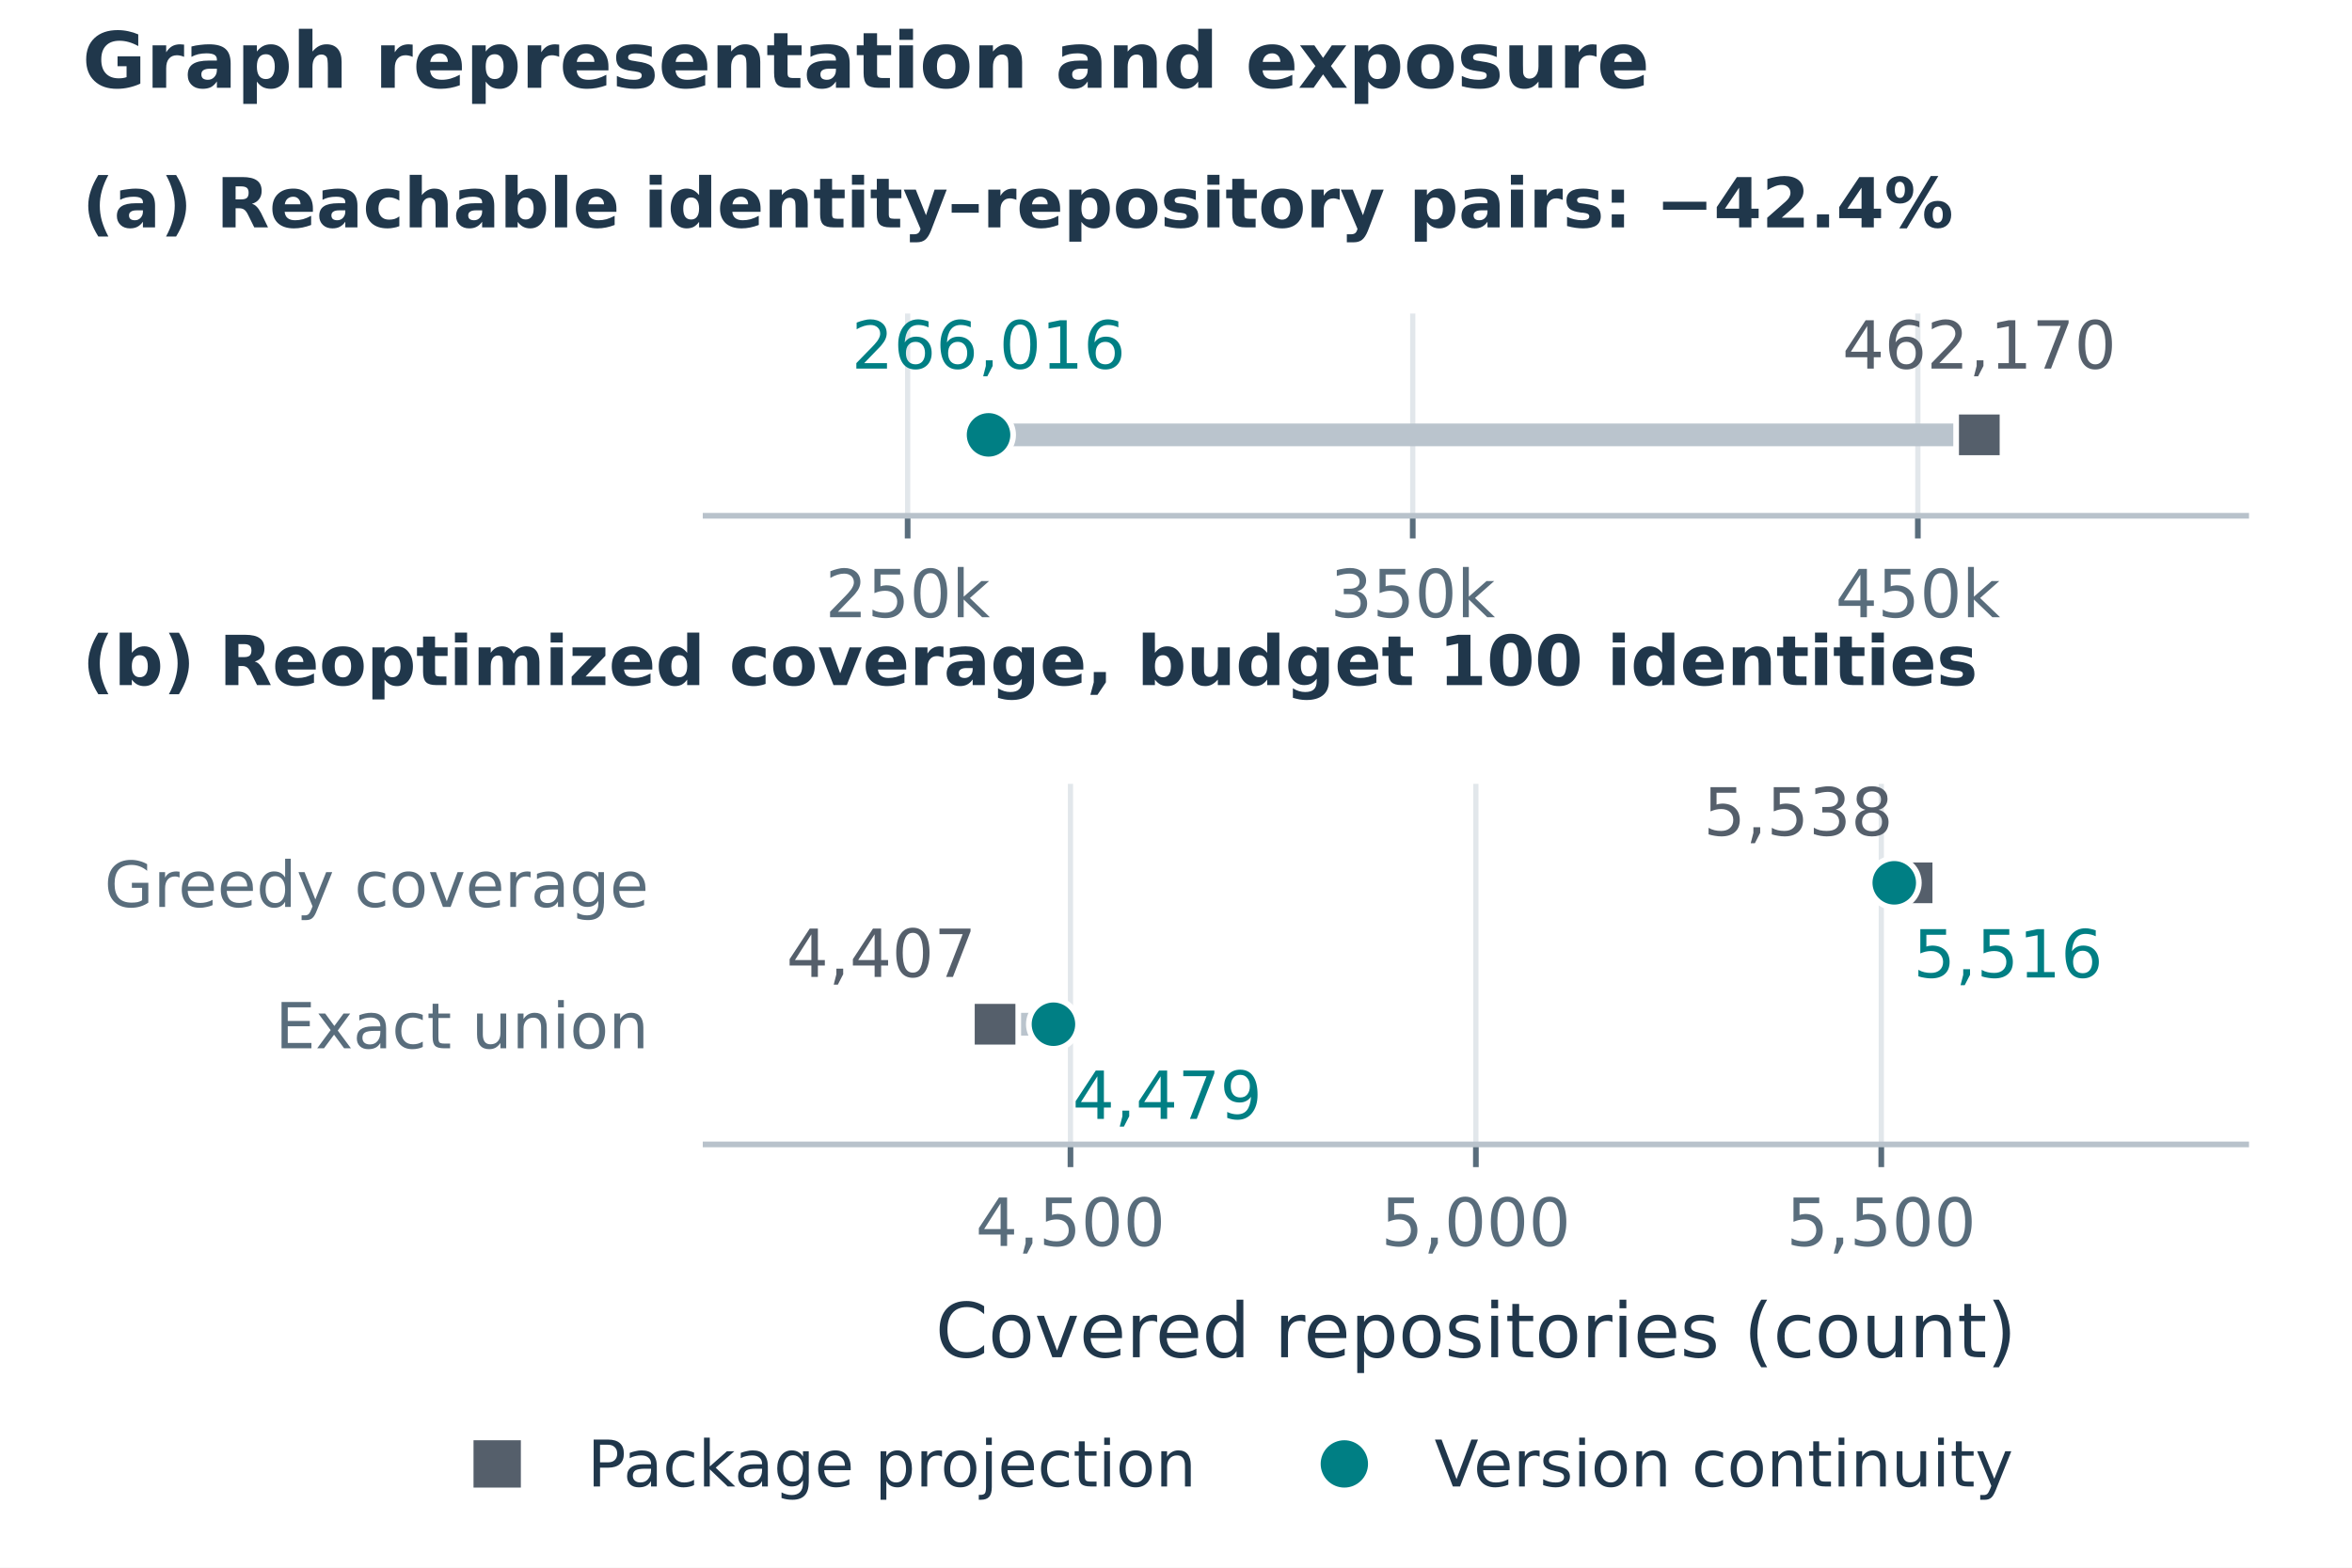
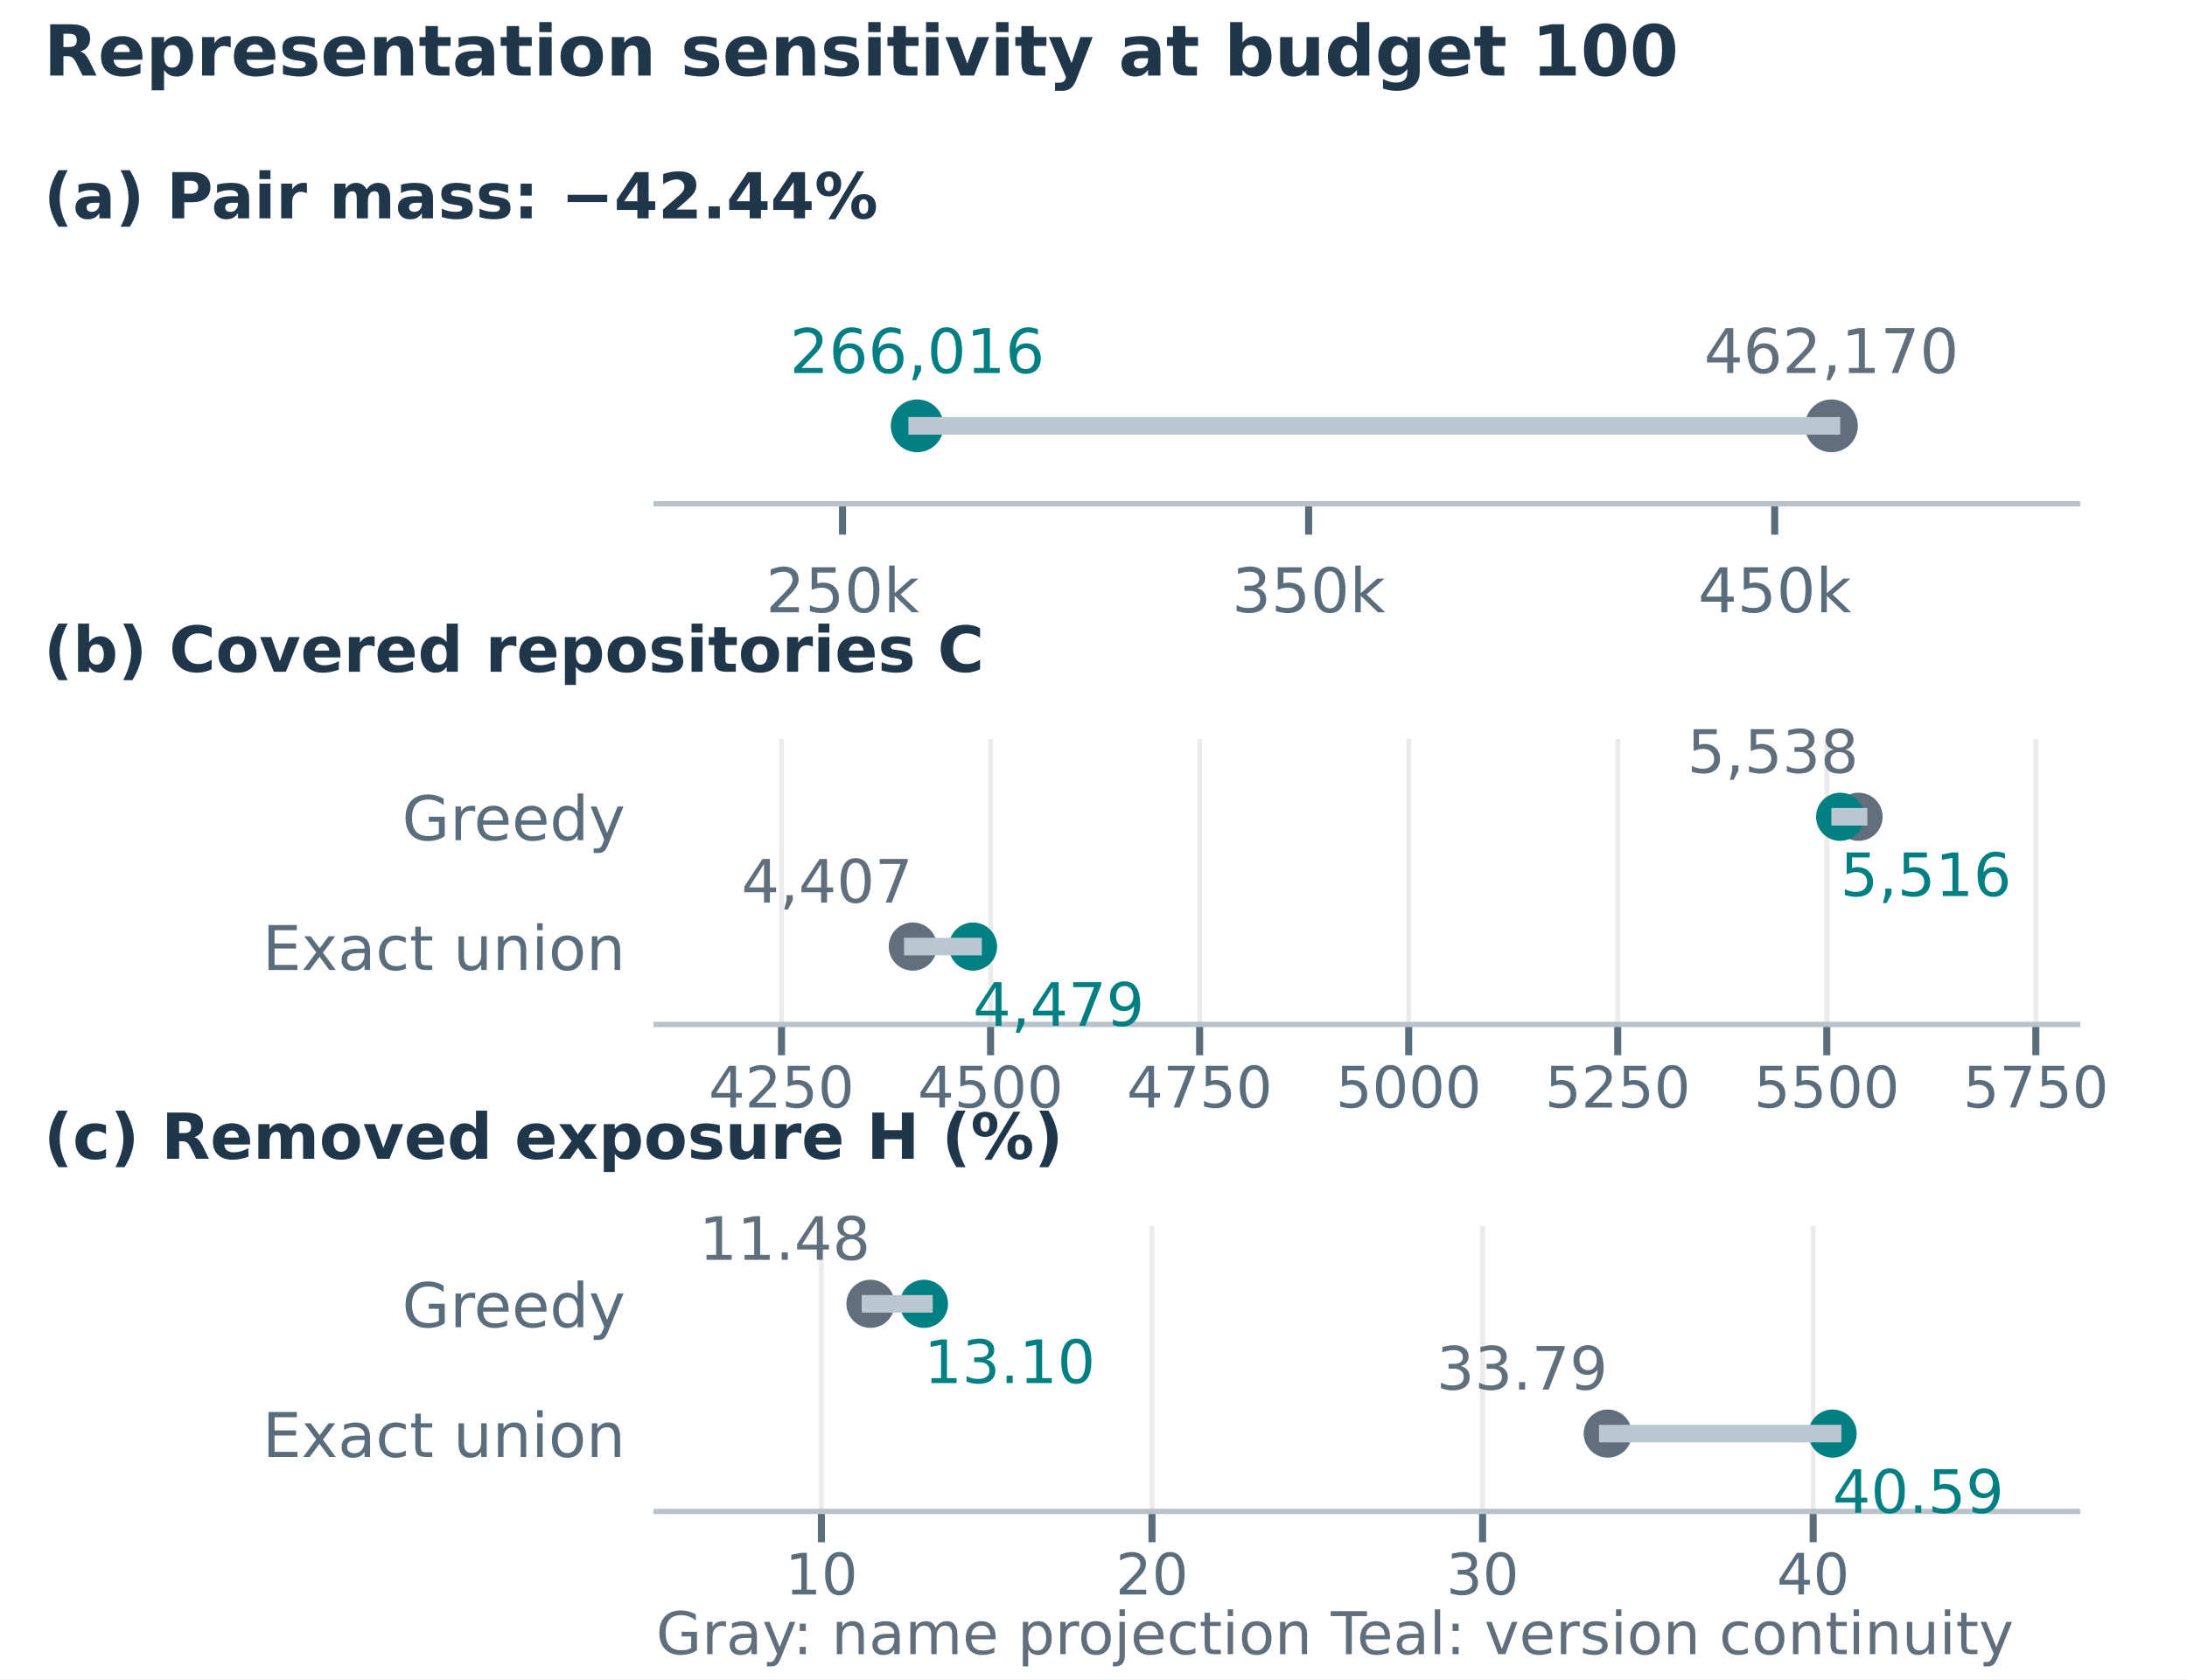
- <svg xmlns="http://www.w3.org/2000/svg" xmlns:xlink="http://www.w3.org/1999/xlink" width="248.4pt" height="165.6pt" viewBox="0 0 248.4 165.6" version="1.1">
+ <svg xmlns="http://www.w3.org/2000/svg" xmlns:xlink="http://www.w3.org/1999/xlink" width="248.4pt" height="190.8pt" viewBox="0 0 248.4 190.8" version="1.1">
  <defs>
    <style type="text/css">*{stroke-linejoin: round; stroke-linecap: butt}</style>
  </defs>
  <g id="figure_1">
    <g id="patch_1">
-       <path d="M 0 165.6  L 248.4 165.6  L 248.4 0  L 0 0  z " style="fill: #ffffff" />
+       <path d="M 0 190.8 L 248.4 190.8 L 248.4 0 L 0 0 z " style="fill: #ffffff" />
    </g>
    <g id="axes_1">
      <g id="patch_2">
-         <path d="M 74.52 54.482  L 237.222 54.482  L 237.222 33.12  L 74.52 33.12  z " style="fill: #ffffff" />
+         <path d="M 74.52 57.24 L 235.98 57.24 L 235.98 32.436 L 74.52 32.436 z " style="fill: #ffffff" />
      </g>
      <g id="matplotlib.axis_1">
        <g id="xtick_1">
          <g id="line2d_1">
-             <path d="M 95.858 54.482  L 95.858 33.12  " clip-path="url(#p1a61aa2ac9)" style="fill: none; stroke: #e2e7eb; stroke-width: 0.55; stroke-linecap: square" />
-           </g>
+             <defs>
+               <path id="m0b7fe95cc1" d="M 0 0 L 0 3.5 " style="stroke: #596d7c; stroke-width: 0.8" />
+             </defs>
+             <g>
+               <use xlink:href="#m0b7fe95cc1" x="95.695" y="57.24" style="fill: #596d7c; stroke: #596d7c; stroke-width: 0.8" />
+             </g>
+           </g>
+           <g id="text_1">
+             <text style="font-size: 7px; font-family: 'DejaVu Sans'; text-anchor: middle; fill: #596d7c" x="95.695" y="69.559" transform="rotate(-0 95.69508 69.55891)">250k</text>
+           </g>
+         </g>
+         <g id="xtick_2">
          <g id="line2d_2">
-             <defs>
-               <path id="m4e712ffb5f" d="M 0 0  L 0 2.4  " style="stroke: #596d7c; stroke-width: 0.6" />
-             </defs>
-             <g>
-               <use xlink:href="#m4e712ffb5f" x="95.858" y="54.482" style="fill: #596d7c; stroke: #596d7c; stroke-width: 0.6" />
-             </g>
-           </g>
-           <g id="text_1">
-             <text style="font-size: 7px; font-family: 'DejaVu Sans'; text-anchor: middle; fill: #596d7c" x="95.858" y="65.201" transform="rotate(-0 95.85797 65.20131)">250k</text>
-           </g>
-         </g>
-         <g id="xtick_2">
+             <g>
+               <use xlink:href="#m0b7fe95cc1" x="148.633" y="57.24" style="fill: #596d7c; stroke: #596d7c; stroke-width: 0.8" />
+             </g>
+           </g>
+           <g id="text_2">
+             <text style="font-size: 7px; font-family: 'DejaVu Sans'; text-anchor: middle; fill: #596d7c" x="148.633" y="69.559" transform="rotate(-0 148.6328 69.55891)">350k</text>
+           </g>
+         </g>
+         <g id="xtick_3">
          <g id="line2d_3">
-             <path d="M 149.203 54.482  L 149.203 33.12  " clip-path="url(#p1a61aa2ac9)" style="fill: none; stroke: #e2e7eb; stroke-width: 0.55; stroke-linecap: square" />
-           </g>
-           <g id="line2d_4">
-             <g>
-               <use xlink:href="#m4e712ffb5f" x="149.203" y="54.482" style="fill: #596d7c; stroke: #596d7c; stroke-width: 0.6" />
-             </g>
-           </g>
-           <g id="text_2">
-             <text style="font-size: 7px; font-family: 'DejaVu Sans'; text-anchor: middle; fill: #596d7c" x="149.203" y="65.201" transform="rotate(-0 149.2029 65.20131)">350k</text>
-           </g>
-         </g>
-         <g id="xtick_3">
-           <g id="line2d_5">
-             <path d="M 202.548 54.482  L 202.548 33.12  " clip-path="url(#p1a61aa2ac9)" style="fill: none; stroke: #e2e7eb; stroke-width: 0.55; stroke-linecap: square" />
-           </g>
-           <g id="line2d_6">
-             <g>
-               <use xlink:href="#m4e712ffb5f" x="202.548" y="54.482" style="fill: #596d7c; stroke: #596d7c; stroke-width: 0.6" />
+             <g>
+               <use xlink:href="#m0b7fe95cc1" x="201.57" y="57.24" style="fill: #596d7c; stroke: #596d7c; stroke-width: 0.8" />
            </g>
          </g>
          <g id="text_3">
-             <text style="font-size: 7px; font-family: 'DejaVu Sans'; text-anchor: middle; fill: #596d7c" x="202.548" y="65.201" transform="rotate(-0 202.5478 65.20131)">450k</text>
+             <text style="font-size: 7px; font-family: 'DejaVu Sans'; text-anchor: middle; fill: #596d7c" x="201.57" y="69.559" transform="rotate(-0 201.5705 69.55891)">450k</text>
          </g>
        </g>
      </g>
      <g id="matplotlib.axis_2" />
-       <g id="line2d_7">
-         <path d="M 104.402 45.937  L 209.04 45.937  " clip-path="url(#p1a61aa2ac9)" style="fill: none; stroke: #bac4cd; stroke-width: 2.4; stroke-linecap: round" />
+       <g id="PathCollection_1">
+         <defs>
+           <path id="C0_0_9e05d31d28" d="M 0 2.5 C 0.663 2.5 1.299 2.237 1.768 1.768 C 2.237 1.299 2.5 0.663 2.5 -0 C 2.5 -0.663 2.237 -1.299 1.768 -1.768 C 1.299 -2.237 0.663 -2.5 0 -2.5 C -0.663 -2.5 -1.299 -2.237 -1.768 -1.768 C -2.237 -1.299 -2.5 -0.663 -2.5 0 C -2.5 0.663 -2.237 1.299 -1.768 1.768 C -1.299 2.237 -0.663 2.5 0 2.5 z " />
+         </defs>
+         <g clip-path="url(#pfefccd5b7f)">
+           <use xlink:href="#C0_0_9e05d31d28" x="208.013" y="48.381" style="fill: #606f7b; stroke: #606f7b" />
+         </g>
+         <g clip-path="url(#pfefccd5b7f)">
+           <use xlink:href="#C0_0_9e05d31d28" x="104.174" y="48.381" style="fill: #007f83; stroke: #007f83" />
+         </g>
+       </g>
+       <g id="line2d_4">
+         <path d="M 104.174 48.381 L 208.013 48.381 " clip-path="url(#pfefccd5b7f)" style="fill: none; stroke: #b9c7d0; stroke-width: 2; stroke-linecap: square" />
      </g>
      <g id="patch_3">
-         <path d="M 74.52 54.482  L 237.222 54.482  " style="fill: none; stroke: #b8c2cb; stroke-width: 0.6; stroke-linejoin: miter; stroke-linecap: square" />
-       </g>
-       <g id="PathCollection_1">
-         <defs>
-           <path id="me1b51d67a0" d="M -2.449 2.449  L 2.449 2.449  L 2.449 -2.449  L -2.449 -2.449  z " style="stroke: #ffffff; stroke-width: 0.6" />
-         </defs>
-         <g clip-path="url(#p1a61aa2ac9)">
-           <use xlink:href="#me1b51d67a0" x="209.04" y="45.937" style="fill: #555f6b; stroke: #ffffff; stroke-width: 0.6" />
-         </g>
-       </g>
-       <g id="PathCollection_2">
-         <defs>
-           <path id="m21f92a6d06" d="M 0 2.598  C 0.689 2.598 1.35 2.324 1.837 1.837  C 2.324 1.35 2.598 0.689 2.598 0  C 2.598 -0.689 2.324 -1.35 1.837 -1.837  C 1.35 -2.324 0.689 -2.598 0 -2.598  C -0.689 -2.598 -1.35 -2.324 -1.837 -1.837  C -2.324 -1.35 -2.598 -0.689 -2.598 0  C -2.598 0.689 -2.324 1.35 -1.837 1.837  C -1.35 2.324 -0.689 2.598 0 2.598  z " style="stroke: #ffffff; stroke-width: 0.6" />
-         </defs>
-         <g clip-path="url(#p1a61aa2ac9)">
-           <use xlink:href="#m21f92a6d06" x="104.402" y="45.937" style="fill: #007f84; stroke: #ffffff; stroke-width: 0.6" />
-         </g>
+         <path d="M 74.52 57.24 L 235.98 57.24 " style="fill: none; stroke: #b8c2cb; stroke-width: 0.6; stroke-linejoin: miter; stroke-linecap: square" />
      </g>
      <g id="text_4">
-         <text style="font-size: 7px; font-family: 'DejaVu Sans'; text-anchor: middle; fill: #555f6b" x="209.04" y="38.937" transform="rotate(-0 209.0399 38.93744)">462,170</text>
+         <text style="font-size: 7px; font-family: 'DejaVu Sans'; text-anchor: middle; fill: #606f7b" x="208.013" y="42.381" transform="rotate(-0 208.013 42.38143)">462,170</text>
      </g>
      <g id="text_5">
-         <text style="font-size: 7px; font-family: 'DejaVu Sans'; text-anchor: middle; fill: #007f84" x="104.402" y="38.937" transform="rotate(-0 104.4017 38.93744)">266,016</text>
+         <text style="font-size: 7px; font-family: 'DejaVu Sans'; text-anchor: middle; fill: #007f83" x="104.174" y="42.381" transform="rotate(-0 104.1736 42.38143)">266,016</text>
      </g>
    </g>
    <g id="axes_2">
      <g id="patch_4">
-         <path d="M 74.52 120.888  L 237.222 120.888  L 237.222 82.8  L 74.52 82.8  z " style="fill: #ffffff" />
+         <path d="M 74.52 116.388 L 235.98 116.388 L 235.98 83.952 L 74.52 83.952 z " style="fill: #ffffff" />
      </g>
      <g id="matplotlib.axis_3">
        <g id="xtick_4">
+           <g id="line2d_5">
+             <path d="M 88.766 116.388 L 88.766 83.952 " clip-path="url(#p647e1ef288)" style="fill: none; stroke: #ebebeb; stroke-width: 0.55; stroke-linecap: square" />
+           </g>
+           <g id="line2d_6">
+             <g>
+               <use xlink:href="#m0b7fe95cc1" x="88.766" y="116.388" style="fill: #596d7c; stroke: #596d7c; stroke-width: 0.8" />
+             </g>
+           </g>
+           <g id="text_6">
+             <text style="font-size: 6.5px; font-family: 'DejaVu Sans'; text-anchor: middle; fill: #596d7c" x="88.766" y="125.826" transform="rotate(-0 88.76647 125.8265)">4250</text>
+           </g>
+         </g>
+         <g id="xtick_5">
+           <g id="line2d_7">
+             <path d="M 112.511 116.388 L 112.511 83.952 " clip-path="url(#p647e1ef288)" style="fill: none; stroke: #ebebeb; stroke-width: 0.55; stroke-linecap: square" />
+           </g>
          <g id="line2d_8">
-             <path d="M 113.055 120.888  L 113.055 82.8  " clip-path="url(#p7c0d73aef6)" style="fill: none; stroke: #e2e7eb; stroke-width: 0.55; stroke-linecap: square" />
-           </g>
+             <g>
+               <use xlink:href="#m0b7fe95cc1" x="112.511" y="116.388" style="fill: #596d7c; stroke: #596d7c; stroke-width: 0.8" />
+             </g>
+           </g>
+           <g id="text_7">
+             <text style="font-size: 6.5px; font-family: 'DejaVu Sans'; text-anchor: middle; fill: #596d7c" x="112.511" y="125.826" transform="rotate(-0 112.5106 125.8265)">4500</text>
+           </g>
+         </g>
+         <g id="xtick_6">
          <g id="line2d_9">
-             <g>
-               <use xlink:href="#m4e712ffb5f" x="113.055" y="120.888" style="fill: #596d7c; stroke: #596d7c; stroke-width: 0.6" />
-             </g>
-           </g>
-           <g id="text_6">
-             <text style="font-size: 7px; font-family: 'DejaVu Sans'; text-anchor: middle; fill: #596d7c" x="113.055" y="131.606" transform="rotate(-0 113.0547 131.6064)">4,500</text>
-           </g>
-         </g>
-         <g id="xtick_5">
+             <path d="M 136.255 116.388 L 136.255 83.952 " clip-path="url(#p647e1ef288)" style="fill: none; stroke: #ebebeb; stroke-width: 0.55; stroke-linecap: square" />
+           </g>
          <g id="line2d_10">
-             <path d="M 155.871 120.888  L 155.871 82.8  " clip-path="url(#p7c0d73aef6)" style="fill: none; stroke: #e2e7eb; stroke-width: 0.55; stroke-linecap: square" />
-           </g>
+             <g>
+               <use xlink:href="#m0b7fe95cc1" x="136.255" y="116.388" style="fill: #596d7c; stroke: #596d7c; stroke-width: 0.8" />
+             </g>
+           </g>
+           <g id="text_8">
+             <text style="font-size: 6.5px; font-family: 'DejaVu Sans'; text-anchor: middle; fill: #596d7c" x="136.255" y="125.826" transform="rotate(-0 136.2547 125.8265)">4750</text>
+           </g>
+         </g>
+         <g id="xtick_7">
          <g id="line2d_11">
-             <g>
-               <use xlink:href="#m4e712ffb5f" x="155.871" y="120.888" style="fill: #596d7c; stroke: #596d7c; stroke-width: 0.6" />
-             </g>
-           </g>
-           <g id="text_7">
-             <text style="font-size: 7px; font-family: 'DejaVu Sans'; text-anchor: middle; fill: #596d7c" x="155.871" y="131.606" transform="rotate(-0 155.871 131.6064)">5,000</text>
-           </g>
-         </g>
-         <g id="xtick_6">
+             <path d="M 159.999 116.388 L 159.999 83.952 " clip-path="url(#p647e1ef288)" style="fill: none; stroke: #ebebeb; stroke-width: 0.55; stroke-linecap: square" />
+           </g>
          <g id="line2d_12">
-             <path d="M 198.687 120.888  L 198.687 82.8  " clip-path="url(#p7c0d73aef6)" style="fill: none; stroke: #e2e7eb; stroke-width: 0.55; stroke-linecap: square" />
-           </g>
+             <g>
+               <use xlink:href="#m0b7fe95cc1" x="159.999" y="116.388" style="fill: #596d7c; stroke: #596d7c; stroke-width: 0.8" />
+             </g>
+           </g>
+           <g id="text_9">
+             <text style="font-size: 6.5px; font-family: 'DejaVu Sans'; text-anchor: middle; fill: #596d7c" x="159.999" y="125.826" transform="rotate(-0 159.9988 125.8265)">5000</text>
+           </g>
+         </g>
+         <g id="xtick_8">
          <g id="line2d_13">
-             <g>
-               <use xlink:href="#m4e712ffb5f" x="198.687" y="120.888" style="fill: #596d7c; stroke: #596d7c; stroke-width: 0.6" />
-             </g>
-           </g>
-           <g id="text_8">
-             <text style="font-size: 7px; font-family: 'DejaVu Sans'; text-anchor: middle; fill: #596d7c" x="198.687" y="131.606" transform="rotate(-0 198.6873 131.6064)">5,500</text>
-           </g>
-         </g>
-         <g id="text_9">
-           <text style="font-size: 8px; font-family: 'DejaVu Sans'; text-anchor: middle; fill: #20374b" x="155.871" y="143.367" transform="rotate(-0 155.871 143.3667)">Covered repositories (count)</text>
+             <path d="M 183.743 116.388 L 183.743 83.952 " clip-path="url(#p647e1ef288)" style="fill: none; stroke: #ebebeb; stroke-width: 0.55; stroke-linecap: square" />
+           </g>
+           <g id="line2d_14">
+             <g>
+               <use xlink:href="#m0b7fe95cc1" x="183.743" y="116.388" style="fill: #596d7c; stroke: #596d7c; stroke-width: 0.8" />
+             </g>
+           </g>
+           <g id="text_10">
+             <text style="font-size: 6.5px; font-family: 'DejaVu Sans'; text-anchor: middle; fill: #596d7c" x="183.743" y="125.826" transform="rotate(-0 183.7429 125.8265)">5250</text>
+           </g>
+         </g>
+         <g id="xtick_9">
+           <g id="line2d_15">
+             <path d="M 207.487 116.388 L 207.487 83.952 " clip-path="url(#p647e1ef288)" style="fill: none; stroke: #ebebeb; stroke-width: 0.55; stroke-linecap: square" />
+           </g>
+           <g id="line2d_16">
+             <g>
+               <use xlink:href="#m0b7fe95cc1" x="207.487" y="116.388" style="fill: #596d7c; stroke: #596d7c; stroke-width: 0.8" />
+             </g>
+           </g>
+           <g id="text_11">
+             <text style="font-size: 6.5px; font-family: 'DejaVu Sans'; text-anchor: middle; fill: #596d7c" x="207.487" y="125.826" transform="rotate(-0 207.4871 125.8265)">5500</text>
+           </g>
+         </g>
+         <g id="xtick_10">
+           <g id="line2d_17">
+             <path d="M 231.231 116.388 L 231.231 83.952 " clip-path="url(#p647e1ef288)" style="fill: none; stroke: #ebebeb; stroke-width: 0.55; stroke-linecap: square" />
+           </g>
+           <g id="line2d_18">
+             <g>
+               <use xlink:href="#m0b7fe95cc1" x="231.231" y="116.388" style="fill: #596d7c; stroke: #596d7c; stroke-width: 0.8" />
+             </g>
+           </g>
+           <g id="text_12">
+             <text style="font-size: 6.5px; font-family: 'DejaVu Sans'; text-anchor: middle; fill: #596d7c" x="231.231" y="125.826" transform="rotate(-0 231.2312 125.8265)">5750</text>
+           </g>
        </g>
      </g>
      <g id="matplotlib.axis_4">
        <g id="ytick_1">
-           <g id="line2d_14" />
-           <g id="text_10">
-             <text style="font-size: 6.7px; font-family: 'DejaVu Sans'; text-anchor: end; fill: #596d7c" x="68.52" y="110.737" transform="rotate(-0 68.52 110.7375)">Exact union</text>
+           <g id="line2d_19" />
+           <g id="text_13">
+             <text style="font-size: 7px; font-family: 'DejaVu Sans'; text-anchor: end; fill: #596d7c" x="71.02" y="110.201" transform="rotate(-0 71.02 110.2013)">Exact union</text>
          </g>
        </g>
        <g id="ytick_2">
-           <g id="line2d_15" />
-           <g id="text_11">
-             <text style="font-size: 6.7px; font-family: 'DejaVu Sans'; text-anchor: end; fill: #596d7c" x="68.52" y="95.801" transform="rotate(-0 68.52 95.80101)">Greedy coverage</text>
-           </g>
-         </g>
-       </g>
-       <g id="line2d_16">
-         <path d="M 105.091 108.192  L 111.256 108.192  " clip-path="url(#p7c0d73aef6)" style="fill: none; stroke: #bac4cd; stroke-width: 2.4; stroke-linecap: round" />
-       </g>
-       <g id="line2d_17">
-         <path d="M 201.941 93.256  L 200.057 93.256  " clip-path="url(#p7c0d73aef6)" style="fill: none; stroke: #bac4cd; stroke-width: 2.4; stroke-linecap: round" />
+           <g id="line2d_20" />
+           <g id="text_14">
+             <text style="font-size: 7px; font-family: 'DejaVu Sans'; text-anchor: end; fill: #596d7c" x="71.02" y="95.458" transform="rotate(-0 71.02 95.45763)">Greedy</text>
+           </g>
+         </g>
+       </g>
+       <g id="PathCollection_2">
+         <defs>
+           <path id="C1_0_1243ff46e1" d="M 0 2.236 C 0.593 2.236 1.162 2 1.581 1.581 C 2 1.162 2.236 0.593 2.236 -0 C 2.236 -0.593 2 -1.162 1.581 -1.581 C 1.162 -2 0.593 -2.236 0 -2.236 C -0.593 -2.236 -1.162 -2 -1.581 -1.581 C -2 -1.162 -2.236 -0.593 -2.236 0 C -2.236 0.593 -2 1.162 -1.581 1.581 C -1.162 2 -0.593 2.236 0 2.236 z " />
+         </defs>
+         <g clip-path="url(#p647e1ef288)">
+           <use xlink:href="#C1_0_1243ff46e1" x="103.678" y="107.542" style="fill: #606f7b; stroke: #606f7b" />
+         </g>
+         <g clip-path="url(#p647e1ef288)">
+           <use xlink:href="#C1_0_1243ff46e1" x="110.516" y="107.542" style="fill: #007f83; stroke: #007f83" />
+         </g>
+       </g>
+       <g id="PathCollection_3">
+         <defs>
+           <path id="C2_0_1243ff46e1" d="M 0 2.236 C 0.593 2.236 1.162 2 1.581 1.581 C 2 1.162 2.236 0.593 2.236 -0 C 2.236 -0.593 2 -1.162 1.581 -1.581 C 1.162 -2 0.593 -2.236 0 -2.236 C -0.593 -2.236 -1.162 -2 -1.581 -1.581 C -2 -1.162 -2.236 -0.593 -2.236 0 C -2.236 0.593 -2 1.162 -1.581 1.581 C -1.162 2 -0.593 2.236 0 2.236 z " />
+         </defs>
+         <g clip-path="url(#p647e1ef288)">
+           <use xlink:href="#C2_0_1243ff46e1" x="211.096" y="92.798" style="fill: #606f7b; stroke: #606f7b" />
+         </g>
+         <g clip-path="url(#p647e1ef288)">
+           <use xlink:href="#C2_0_1243ff46e1" x="209.007" y="92.798" style="fill: #007f83; stroke: #007f83" />
+         </g>
+       </g>
+       <g id="line2d_21">
+         <path d="M 103.678 107.542 L 110.516 107.542 " clip-path="url(#p647e1ef288)" style="fill: none; stroke: #b9c7d0; stroke-width: 2; stroke-linecap: square" />
+       </g>
+       <g id="line2d_22">
+         <path d="M 211.096 92.798 L 209.007 92.798 " clip-path="url(#p647e1ef288)" style="fill: none; stroke: #b9c7d0; stroke-width: 2; stroke-linecap: square" />
      </g>
      <g id="patch_5">
-         <path d="M 74.52 120.888  L 237.222 120.888  " style="fill: none; stroke: #b8c2cb; stroke-width: 0.6; stroke-linejoin: miter; stroke-linecap: square" />
-       </g>
-       <g id="PathCollection_3">
-         <g clip-path="url(#p7c0d73aef6)">
-           <use xlink:href="#me1b51d67a0" x="105.091" y="108.192" style="fill: #555f6b; stroke: #ffffff; stroke-width: 0.6" />
+         <path d="M 74.52 116.388 L 235.98 116.388 " style="fill: none; stroke: #b8c2cb; stroke-width: 0.6; stroke-linejoin: miter; stroke-linecap: square" />
+       </g>
+       <g id="text_15">
+         <text style="font-size: 6.8px; font-family: 'DejaVu Sans'; text-anchor: end; fill: #606f7b" x="103.678" y="102.542" transform="rotate(-0 103.6778 102.5418)">4,407</text>
+       </g>
+       <g id="text_16">
+         <text style="font-size: 6.8px; font-family: 'DejaVu Sans'; text-anchor: start; fill: #007f83" x="110.516" y="116.542" transform="rotate(-0 110.5161 116.5418)">4,479</text>
+       </g>
+       <g id="text_17">
+         <text style="font-size: 6.8px; font-family: 'DejaVu Sans'; text-anchor: end; fill: #606f7b" x="211.096" y="87.798" transform="rotate(-0 211.0962 87.79818)">5,538</text>
+       </g>
+       <g id="text_18">
+         <text style="font-size: 6.8px; font-family: 'DejaVu Sans'; text-anchor: start; fill: #007f83" x="209.007" y="101.798" transform="rotate(-0 209.0067 101.7982)">5,516</text>
+       </g>
+     </g>
+     <g id="axes_3">
+       <g id="patch_6">
+         <path d="M 74.52 171.72 L 235.98 171.72 L 235.98 139.284 L 74.52 139.284 z " style="fill: #ffffff" />
+       </g>
+       <g id="matplotlib.axis_5">
+         <g id="xtick_11">
+           <g id="line2d_23">
+             <path d="M 93.294 171.72 L 93.294 139.284 " clip-path="url(#pb08d6ed81e)" style="fill: none; stroke: #ebebeb; stroke-width: 0.55; stroke-linecap: square" />
+           </g>
+           <g id="line2d_24">
+             <g>
+               <use xlink:href="#m0b7fe95cc1" x="93.294" y="171.72" style="fill: #596d7c; stroke: #596d7c; stroke-width: 0.8" />
+             </g>
+           </g>
+           <g id="text_19">
+             <text style="font-size: 6.5px; font-family: 'DejaVu Sans'; text-anchor: middle; fill: #596d7c" x="93.294" y="181.158" transform="rotate(-0 93.29442 181.1585)">10</text>
+           </g>
+         </g>
+         <g id="xtick_12">
+           <g id="line2d_25">
+             <path d="M 130.843 171.72 L 130.843 139.284 " clip-path="url(#pb08d6ed81e)" style="fill: none; stroke: #ebebeb; stroke-width: 0.55; stroke-linecap: square" />
+           </g>
+           <g id="line2d_26">
+             <g>
+               <use xlink:href="#m0b7fe95cc1" x="130.843" y="171.72" style="fill: #596d7c; stroke: #596d7c; stroke-width: 0.8" />
+             </g>
+           </g>
+           <g id="text_20">
+             <text style="font-size: 6.5px; font-family: 'DejaVu Sans'; text-anchor: middle; fill: #596d7c" x="130.843" y="181.158" transform="rotate(-0 130.8433 181.1585)">20</text>
+           </g>
+         </g>
+         <g id="xtick_13">
+           <g id="line2d_27">
+             <path d="M 168.392 171.72 L 168.392 139.284 " clip-path="url(#pb08d6ed81e)" style="fill: none; stroke: #ebebeb; stroke-width: 0.55; stroke-linecap: square" />
+           </g>
+           <g id="line2d_28">
+             <g>
+               <use xlink:href="#m0b7fe95cc1" x="168.392" y="171.72" style="fill: #596d7c; stroke: #596d7c; stroke-width: 0.8" />
+             </g>
+           </g>
+           <g id="text_21">
+             <text style="font-size: 6.5px; font-family: 'DejaVu Sans'; text-anchor: middle; fill: #596d7c" x="168.392" y="181.158" transform="rotate(-0 168.3921 181.1585)">30</text>
+           </g>
+         </g>
+         <g id="xtick_14">
+           <g id="line2d_29">
+             <path d="M 205.941 171.72 L 205.941 139.284 " clip-path="url(#pb08d6ed81e)" style="fill: none; stroke: #ebebeb; stroke-width: 0.55; stroke-linecap: square" />
+           </g>
+           <g id="line2d_30">
+             <g>
+               <use xlink:href="#m0b7fe95cc1" x="205.941" y="171.72" style="fill: #596d7c; stroke: #596d7c; stroke-width: 0.8" />
+             </g>
+           </g>
+           <g id="text_22">
+             <text style="font-size: 6.5px; font-family: 'DejaVu Sans'; text-anchor: middle; fill: #596d7c" x="205.941" y="181.158" transform="rotate(-0 205.9409 181.1585)">40</text>
+           </g>
+         </g>
+       </g>
+       <g id="matplotlib.axis_6">
+         <g id="ytick_3">
+           <g id="line2d_31" />
+           <g id="text_23">
+             <text style="font-size: 7px; font-family: 'DejaVu Sans'; text-anchor: end; fill: #596d7c" x="71.02" y="165.533" transform="rotate(-0 71.02 165.5333)">Exact union</text>
+           </g>
+         </g>
+         <g id="ytick_4">
+           <g id="line2d_32" />
+           <g id="text_24">
+             <text style="font-size: 7px; font-family: 'DejaVu Sans'; text-anchor: end; fill: #596d7c" x="71.02" y="150.79" transform="rotate(-0 71.02 150.7896)">Greedy</text>
+           </g>
        </g>
      </g>
      <g id="PathCollection_4">
-         <g clip-path="url(#p7c0d73aef6)">
-           <use xlink:href="#m21f92a6d06" x="111.256" y="108.192" style="fill: #007f84; stroke: #ffffff; stroke-width: 0.6" />
-         </g>
-       </g>
-       <g id="text_12">
-         <text style="font-size: 7px; font-family: 'DejaVu Sans'; text-anchor: end; fill: #555f6b" x="103.091" y="103.192" transform="rotate(-0 103.0908 103.192)">4,407</text>
-       </g>
-       <g id="text_13">
-         <text style="font-size: 7px; font-family: 'DejaVu Sans'; text-anchor: start; fill: #007f84" x="113.256" y="118.192" transform="rotate(-0 113.2564 118.192)">4,479</text>
+         <defs>
+           <path id="C3_0_1243ff46e1" d="M 0 2.236 C 0.593 2.236 1.162 2 1.581 1.581 C 2 1.162 2.236 0.593 2.236 -0 C 2.236 -0.593 2 -1.162 1.581 -1.581 C 1.162 -2 0.593 -2.236 0 -2.236 C -0.593 -2.236 -1.162 -2 -1.581 -1.581 C -2 -1.162 -2.236 -0.593 -2.236 0 C -2.236 0.593 -2 1.162 -1.581 1.581 C -1.162 2 -0.593 2.236 0 2.236 z " />
+         </defs>
+         <g clip-path="url(#pb08d6ed81e)">
+           <use xlink:href="#C3_0_1243ff46e1" x="182.613" y="162.874" style="fill: #606f7b; stroke: #606f7b" />
+         </g>
+         <g clip-path="url(#pb08d6ed81e)">
+           <use xlink:href="#C3_0_1243ff46e1" x="208.148" y="162.874" style="fill: #007f83; stroke: #007f83" />
+         </g>
      </g>
      <g id="PathCollection_5">
-         <g clip-path="url(#p7c0d73aef6)">
-           <use xlink:href="#me1b51d67a0" x="201.941" y="93.256" style="fill: #555f6b; stroke: #ffffff; stroke-width: 0.6" />
-         </g>
-       </g>
-       <g id="PathCollection_6">
-         <g clip-path="url(#p7c0d73aef6)">
-           <use xlink:href="#m21f92a6d06" x="200.057" y="93.256" style="fill: #007f84; stroke: #ffffff; stroke-width: 0.6" />
-         </g>
-       </g>
-       <g id="text_14">
-         <text style="font-size: 7px; font-family: 'DejaVu Sans'; text-anchor: end; fill: #555f6b" x="199.941" y="88.256" transform="rotate(-0 199.9414 88.25553)">5,538</text>
-       </g>
-       <g id="text_15">
-         <text style="font-size: 7px; font-family: 'DejaVu Sans'; text-anchor: start; fill: #007f84" x="202.057" y="103.256" transform="rotate(-0 202.0574 103.2555)">5,516</text>
-       </g>
-     </g>
-     <g id="text_16">
-       <text style="font-weight: 700; font-size: 7.3px; font-family: 'DejaVu Sans'; text-anchor: start; fill: #20374b" x="8.694" y="24.012" transform="rotate(-0 8.694 24.012)">(a) Reachable identity–repository pairs: −42.4%</text>
-     </g>
-     <g id="text_17">
-       <text style="font-weight: 700; font-size: 7.3px; font-family: 'DejaVu Sans'; text-anchor: start; fill: #20374b" x="8.694" y="72.367" transform="rotate(-0 8.694 72.3672)">(b) Reoptimized coverage, budget 100 identities</text>
-     </g>
-     <g id="text_18">
-       <text style="font-weight: 700; font-size: 8.2px; font-family: 'DejaVu Sans'; text-anchor: start; fill: #20374b" x="8.694" y="9.274" transform="rotate(-0 8.694 9.2736)">Graph representation and exposure</text>
-     </g>
-     <g id="legend_1">
-       <g id="line2d_18">
-         <defs>
-           <path id="m18802c3267" d="M -2 2  L 2 2  L 2 -2  L -2 -2  z " style="stroke: #555f6b; stroke-linejoin: miter" />
-         </defs>
-         <g>
-           <use xlink:href="#m18802c3267" x="52.509" y="154.638" style="fill: #555f6b; stroke: #555f6b; stroke-linejoin: miter" />
-         </g>
-       </g>
-       <g id="text_19">
-         <text style="font-size: 6.8px; font-family: 'DejaVu Sans'; text-anchor: start; fill: #20374b" x="62.029" y="157.018" transform="rotate(-0 62.02862 157.0184)">Package projection</text>
-       </g>
-       <g id="line2d_19">
-         <defs>
-           <path id="mbdee5ec9f8" d="M 0 2  C 0.53 2 1.039 1.789 1.414 1.414  C 1.789 1.039 2 0.53 2 0  C 2 -0.53 1.789 -1.039 1.414 -1.414  C 1.039 -1.789 0.53 -2 0 -2  C -0.53 -2 -1.039 -1.789 -1.414 -1.414  C -1.789 -1.039 -2 -0.53 -2 0  C -2 0.53 -1.789 1.039 -1.414 1.414  C -1.039 1.789 -0.53 2 0 2  z " style="stroke: #007f84" />
-         </defs>
-         <g>
-           <use xlink:href="#mbdee5ec9f8" x="141.979" y="154.638" style="fill: #007f84; stroke: #007f84" />
-         </g>
-       </g>
-       <g id="text_20">
-         <text style="font-size: 6.8px; font-family: 'DejaVu Sans'; text-anchor: start; fill: #20374b" x="151.499" y="157.018" transform="rotate(-0 151.4986 157.0184)">Version continuity</text>
-       </g>
+         <defs>
+           <path id="C4_0_1243ff46e1" d="M 0 2.236 C 0.593 2.236 1.162 2 1.581 1.581 C 2 1.162 2.236 0.593 2.236 -0 C 2.236 -0.593 2 -1.162 1.581 -1.581 C 1.162 -2 0.593 -2.236 0 -2.236 C -0.593 -2.236 -1.162 -2 -1.581 -1.581 C -2 -1.162 -2.236 -0.593 -2.236 0 C -2.236 0.593 -2 1.162 -1.581 1.581 C -1.162 2 -0.593 2.236 0 2.236 z " />
+         </defs>
+         <g clip-path="url(#pb08d6ed81e)">
+           <use xlink:href="#C4_0_1243ff46e1" x="98.87" y="148.13" style="fill: #606f7b; stroke: #606f7b" />
+         </g>
+         <g clip-path="url(#pb08d6ed81e)">
+           <use xlink:href="#C4_0_1243ff46e1" x="104.944" y="148.13" style="fill: #007f83; stroke: #007f83" />
+         </g>
+       </g>
+       <g id="line2d_33">
+         <path d="M 182.613 162.874 L 208.148 162.874 " clip-path="url(#pb08d6ed81e)" style="fill: none; stroke: #b9c7d0; stroke-width: 2; stroke-linecap: square" />
+       </g>
+       <g id="line2d_34">
+         <path d="M 98.87 148.13 L 104.944 148.13 " clip-path="url(#pb08d6ed81e)" style="fill: none; stroke: #b9c7d0; stroke-width: 2; stroke-linecap: square" />
+       </g>
+       <g id="patch_7">
+         <path d="M 74.52 171.72 L 235.98 171.72 " style="fill: none; stroke: #b8c2cb; stroke-width: 0.6; stroke-linejoin: miter; stroke-linecap: square" />
+       </g>
+       <g id="text_25">
+         <text style="font-size: 6.8px; font-family: 'DejaVu Sans'; text-anchor: end; fill: #606f7b" x="182.613" y="157.874" transform="rotate(-0 182.6132 157.8738)">33.79</text>
+       </g>
+       <g id="text_26">
+         <text style="font-size: 6.8px; font-family: 'DejaVu Sans'; text-anchor: start; fill: #007f83" x="208.148" y="171.874" transform="rotate(-0 208.148 171.8738)">40.59</text>
+       </g>
+       <g id="text_27">
+         <text style="font-size: 6.8px; font-family: 'DejaVu Sans'; text-anchor: end; fill: #606f7b" x="98.87" y="143.13" transform="rotate(-0 98.87024 143.1302)">11.48</text>
+       </g>
+       <g id="text_28">
+         <text style="font-size: 6.8px; font-family: 'DejaVu Sans'; text-anchor: start; fill: #007f83" x="104.944" y="157.13" transform="rotate(-0 104.9443 157.1302)">13.10</text>
+       </g>
+     </g>
+     <g id="text_29">
+       <text style="font-weight: 700; font-size: 8px; font-family: 'DejaVu Sans'; text-anchor: start; fill: #20374b" x="4.968" y="8.586" transform="rotate(-0 4.968 8.586)">Representation sensitivity at budget 100</text>
+     </g>
+     <g id="text_30">
+       <text style="font-weight: 700; font-size: 7.2px; font-family: 'DejaVu Sans'; text-anchor: start; fill: #20374b" x="4.968" y="24.804" transform="rotate(-0 4.968 24.804)">(a) Pair mass: −42.44%</text>
+     </g>
+     <g id="text_31">
+       <text style="font-weight: 700; font-size: 7.2px; font-family: 'DejaVu Sans'; text-anchor: start; fill: #20374b" x="4.968" y="76.32" transform="rotate(-0 4.968 76.32)">(b) Covered repositories C</text>
+     </g>
+     <g id="text_32">
+       <text style="font-weight: 700; font-size: 7.2px; font-family: 'DejaVu Sans'; text-anchor: start; fill: #20374b" x="4.968" y="131.652" transform="rotate(-0 4.968 131.652)">(c) Removed exposure H (%)</text>
+     </g>
+     <g id="text_33">
+       <text style="font-size: 6.7px; font-family: 'DejaVu Sans'; text-anchor: start; fill: #606f7b" x="74.52" y="187.938" transform="rotate(-0 74.52 187.938)">Gray: name projection    Teal: version continuity</text>
    </g>
  </g>
  <defs>
-     <clipPath id="p1a61aa2ac9">
-       <rect x="74.52" y="33.12" width="162.702" height="21.362" />
+     <clipPath id="pfefccd5b7f">
+       <rect x="74.52" y="32.436" width="161.46" height="24.804" />
    </clipPath>
-     <clipPath id="p7c0d73aef6">
-       <rect x="74.52" y="82.8" width="162.702" height="38.088" />
+     <clipPath id="p647e1ef288">
+       <rect x="74.52" y="83.952" width="161.46" height="32.436" />
+     </clipPath>
+     <clipPath id="pb08d6ed81e">
+       <rect x="74.52" y="139.284" width="161.46" height="32.436" />
    </clipPath>
  </defs>
</svg>
